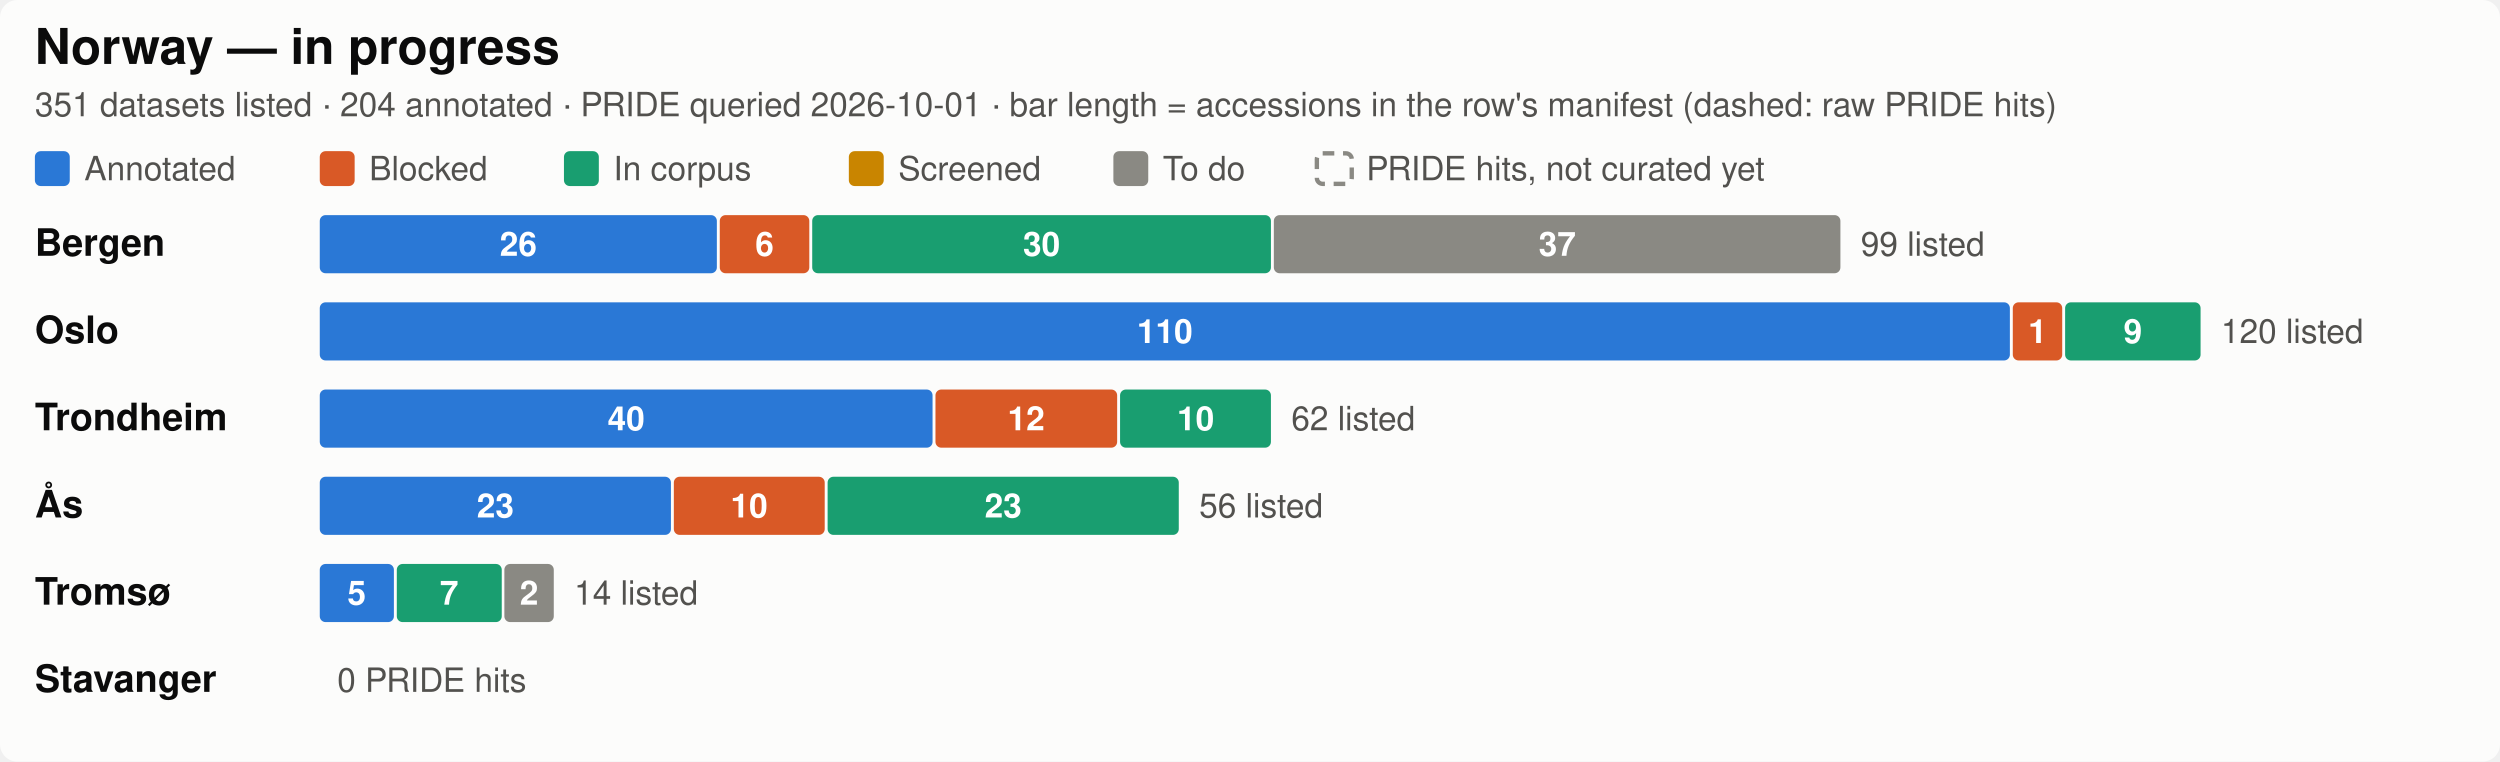
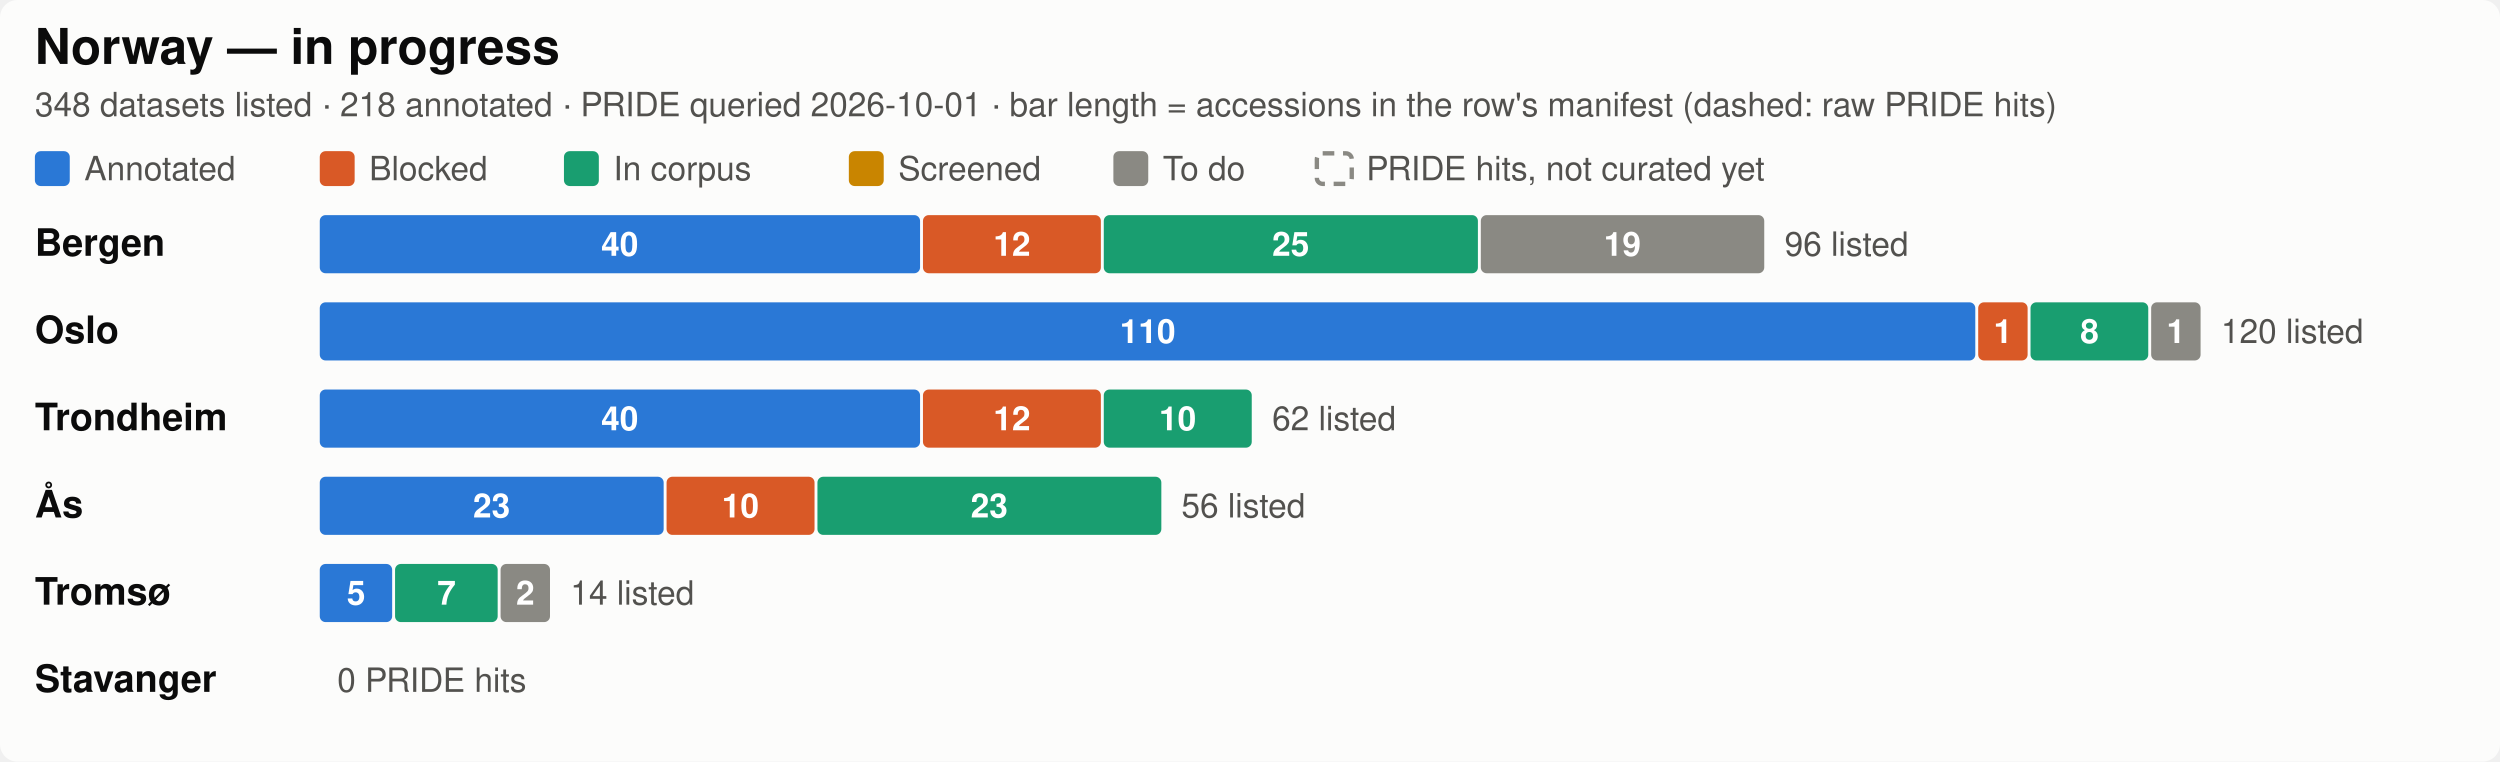
<svg xmlns="http://www.w3.org/2000/svg" width="860" height="262" viewBox="0 0 860 262" role="img" aria-label="Norway SDRF progress by city">
  <style>
  .bg { fill: #fcfcfb; }
  .title { fill: #0b0b0b; font-size: 17px; font-weight: 600; }
  .city { fill: #0b0b0b; font-size: 13px; font-weight: 600; }
  .sub, .legend, .total { fill: #52514e; font-size: 11.5px; }
  .seg { font-size: 11.5px; font-weight: 600; fill: #ffffff; font-variant-numeric: tabular-nums; }
  .uncurated { fill: none; stroke: #8a8983; stroke-width: 1.5; stroke-dasharray: 4 3; }
  text { font-family: -apple-system, "Segoe UI", Helvetica, Arial, sans-serif; }
  .c-annotated { fill: #2a78d6; }
  .c-blocked { fill: #d95926; }
  .c-in_corpus { fill: #199e70; }
  .c-screened { fill: #c98500; }
  .c-todo { fill: #8a8983; }

  @media (prefers-color-scheme: dark) {
    .bg { fill: #1a1a19; }
    .title, .city { fill: #ffffff; }
    .sub, .legend, .total { fill: #c3c2b7; }
    .uncurated { stroke: #8f8e86; }
    .c-annotated { fill: #3987e5; }
    .c-blocked { fill: #d95926; }
    .c-in_corpus { fill: #199e70; }
    .c-screened { fill: #c98500; }
    .c-todo { fill: #6b6a65; }
  }
</style>
  <rect class="bg" width="860" height="262" rx="6" />
  <text class="title" x="12" y="22">Norway — in progress</text>
-   <text class="sub" x="12" y="40">351 datasets listed · 204 annotated · PRIDE queried 2026-10-01 · bar length = accessions in the row's manifest (dashed: raw PRIDE hits)</text>
+   <text class="sub" x="12" y="40">348 datasets listed · 218 annotated · PRIDE queried 2026-10-01 · bar length = accessions in the row's manifest (dashed: raw PRIDE hits)</text>
  <rect class="c-annotated" fill="#2a78d6" x="12" y="52" width="12" height="12" rx="2" />
  <text class="legend" x="29" y="62">Annotated</text>
  <rect class="c-blocked" fill="#d95926" x="110" y="52" width="12" height="12" rx="2" />
  <text class="legend" x="127" y="62">Blocked</text>
  <rect class="c-in_corpus" fill="#199e70" x="194" y="52" width="12" height="12" rx="2" />
  <text class="legend" x="211" y="62">In corpus</text>
  <rect class="c-screened" fill="#c98500" x="292" y="52" width="12" height="12" rx="2" />
  <text class="legend" x="309" y="62">Screened</text>
  <rect class="c-todo" fill="#8a8983" x="383" y="52" width="12" height="12" rx="2" />
  <text class="legend" x="400" y="62">To do</text>
  <rect class="uncurated" fill="none" stroke="#8a8983" x="453" y="52.75" width="12" height="10.5" rx="2" />
  <text class="legend" x="470" y="62">PRIDE hits, not curated yet</text>
  <text class="city" x="12" y="88.0">Bergen</text>
-   <rect class="c-annotated" fill="#2a78d6" x="110.0" y="74" width="136.6" height="20" rx="2" />
-   <text class="seg" x="178.3" y="88.0" text-anchor="middle">26</text>
-   <rect class="c-blocked" fill="#d95926" x="247.6" y="74" width="30.8" height="20" rx="2" />
-   <text class="seg" x="263.0" y="88.0" text-anchor="middle">6</text>
-   <rect class="c-in_corpus" fill="#199e70" x="279.4" y="74" width="157.8" height="20" rx="2" />
-   <text class="seg" x="358.3" y="88.0" text-anchor="middle">30</text>
-   <rect class="c-todo" fill="#8a8983" x="438.2" y="74" width="194.9" height="20" rx="2" />
-   <text class="seg" x="535.7" y="88.0" text-anchor="middle">37</text>
-   <text class="total" x="640.1" y="88.0">99 listed</text>
+   <rect class="c-annotated" fill="#2a78d6" x="110.0" y="74" width="206.5" height="20" rx="2" />
+   <text class="seg" x="213.2" y="88.0" text-anchor="middle">40</text>
+   <rect class="c-blocked" fill="#d95926" x="317.5" y="74" width="61.2" height="20" rx="2" />
+   <text class="seg" x="348.1" y="88.0" text-anchor="middle">12</text>
+   <rect class="c-in_corpus" fill="#199e70" x="379.7" y="74" width="128.7" height="20" rx="2" />
+   <text class="seg" x="444.0" y="88.0" text-anchor="middle">25</text>
+   <rect class="c-todo" fill="#8a8983" x="509.4" y="74" width="97.5" height="20" rx="2" />
+   <text class="seg" x="558.1" y="88.0" text-anchor="middle">19</text>
+   <text class="total" x="613.9" y="88.0">96 listed</text>
  <text class="city" x="12" y="118.0">Oslo</text>
-   <rect class="c-annotated" fill="#2a78d6" x="110.0" y="104" width="581.4" height="20" rx="2" />
-   <text class="seg" x="400.7" y="118.0" text-anchor="middle">110</text>
-   <rect class="c-blocked" fill="#d95926" x="692.4" y="104" width="17.0" height="20" rx="2" />
-   <text class="seg" x="700.9" y="118.0" text-anchor="middle">1</text>
-   <rect class="c-in_corpus" fill="#199e70" x="710.4" y="104" width="46.6" height="20" rx="2" />
-   <text class="seg" x="733.7" y="118.0" text-anchor="middle">9</text>
+   <rect class="c-annotated" fill="#2a78d6" x="110.0" y="104" width="569.5" height="20" rx="2" />
+   <text class="seg" x="394.8" y="118.0" text-anchor="middle">110</text>
+   <rect class="c-blocked" fill="#d95926" x="680.5" y="104" width="17.0" height="20" rx="2" />
+   <text class="seg" x="689.0" y="118.0" text-anchor="middle">1</text>
+   <rect class="c-in_corpus" fill="#199e70" x="698.5" y="104" width="40.5" height="20" rx="2" />
+   <text class="seg" x="718.8" y="118.0" text-anchor="middle">8</text>
+   <rect class="c-todo" fill="#8a8983" x="740.0" y="104" width="17.0" height="20" rx="2" />
+   <text class="seg" x="748.5" y="118.0" text-anchor="middle">1</text>
  <text class="total" x="764.0" y="118.0">120 listed</text>
  <text class="city" x="12" y="148.0">Trondheim</text>
-   <rect class="c-annotated" fill="#2a78d6" x="110.0" y="134" width="210.8" height="20" rx="2" />
-   <text class="seg" x="215.4" y="148.0" text-anchor="middle">40</text>
-   <rect class="c-blocked" fill="#d95926" x="321.8" y="134" width="62.5" height="20" rx="2" />
-   <text class="seg" x="353.0" y="148.0" text-anchor="middle">12</text>
-   <rect class="c-in_corpus" fill="#199e70" x="385.3" y="134" width="51.9" height="20" rx="2" />
-   <text class="seg" x="411.3" y="148.0" text-anchor="middle">10</text>
-   <text class="total" x="444.2" y="148.0">62 listed</text>
+   <rect class="c-annotated" fill="#2a78d6" x="110.0" y="134" width="206.5" height="20" rx="2" />
+   <text class="seg" x="213.2" y="148.0" text-anchor="middle">40</text>
+   <rect class="c-blocked" fill="#d95926" x="317.5" y="134" width="61.2" height="20" rx="2" />
+   <text class="seg" x="348.1" y="148.0" text-anchor="middle">12</text>
+   <rect class="c-in_corpus" fill="#199e70" x="379.7" y="134" width="50.9" height="20" rx="2" />
+   <text class="seg" x="405.1" y="148.0" text-anchor="middle">10</text>
+   <text class="total" x="437.6" y="148.0">62 listed</text>
  <text class="city" x="12" y="178.0">Ås</text>
-   <rect class="c-annotated" fill="#2a78d6" x="110.0" y="164" width="120.8" height="20" rx="2" />
-   <text class="seg" x="170.4" y="178.0" text-anchor="middle">23</text>
-   <rect class="c-blocked" fill="#d95926" x="231.8" y="164" width="51.9" height="20" rx="2" />
-   <text class="seg" x="257.7" y="178.0" text-anchor="middle">10</text>
-   <rect class="c-in_corpus" fill="#199e70" x="284.7" y="164" width="120.8" height="20" rx="2" />
-   <text class="seg" x="345.1" y="178.0" text-anchor="middle">23</text>
-   <text class="total" x="412.5" y="178.0">56 listed</text>
+   <rect class="c-annotated" fill="#2a78d6" x="110.0" y="164" width="118.3" height="20" rx="2" />
+   <text class="seg" x="169.1" y="178.0" text-anchor="middle">23</text>
+   <rect class="c-blocked" fill="#d95926" x="229.3" y="164" width="50.9" height="20" rx="2" />
+   <text class="seg" x="254.7" y="178.0" text-anchor="middle">10</text>
+   <rect class="c-in_corpus" fill="#199e70" x="281.2" y="164" width="118.3" height="20" rx="2" />
+   <text class="seg" x="340.3" y="178.0" text-anchor="middle">23</text>
+   <text class="total" x="406.4" y="178.0">56 listed</text>
  <text class="city" x="12" y="208.0">Tromsø</text>
-   <rect class="c-annotated" fill="#2a78d6" x="110.0" y="194" width="25.5" height="20" rx="2" />
-   <text class="seg" x="122.7" y="208.0" text-anchor="middle">5</text>
-   <rect class="c-in_corpus" fill="#199e70" x="136.5" y="194" width="36.1" height="20" rx="2" />
-   <text class="seg" x="154.5" y="208.0" text-anchor="middle">7</text>
-   <rect class="c-todo" fill="#8a8983" x="173.5" y="194" width="17.0" height="20" rx="2" />
-   <text class="seg" x="182.0" y="208.0" text-anchor="middle">2</text>
-   <text class="total" x="197.5" y="208.0">14 listed</text>
+   <rect class="c-annotated" fill="#2a78d6" x="110.0" y="194" width="24.9" height="20" rx="2" />
+   <text class="seg" x="122.5" y="208.0" text-anchor="middle">5</text>
+   <rect class="c-in_corpus" fill="#199e70" x="135.9" y="194" width="35.3" height="20" rx="2" />
+   <text class="seg" x="153.6" y="208.0" text-anchor="middle">7</text>
+   <rect class="c-todo" fill="#8a8983" x="172.2" y="194" width="17.0" height="20" rx="2" />
+   <text class="seg" x="180.7" y="208.0" text-anchor="middle">2</text>
+   <text class="total" x="196.2" y="208.0">14 listed</text>
  <text class="city" x="12" y="238.0">Stavanger</text>
  <text class="total" x="116.0" y="238.0">0 PRIDE hits</text>
</svg>
